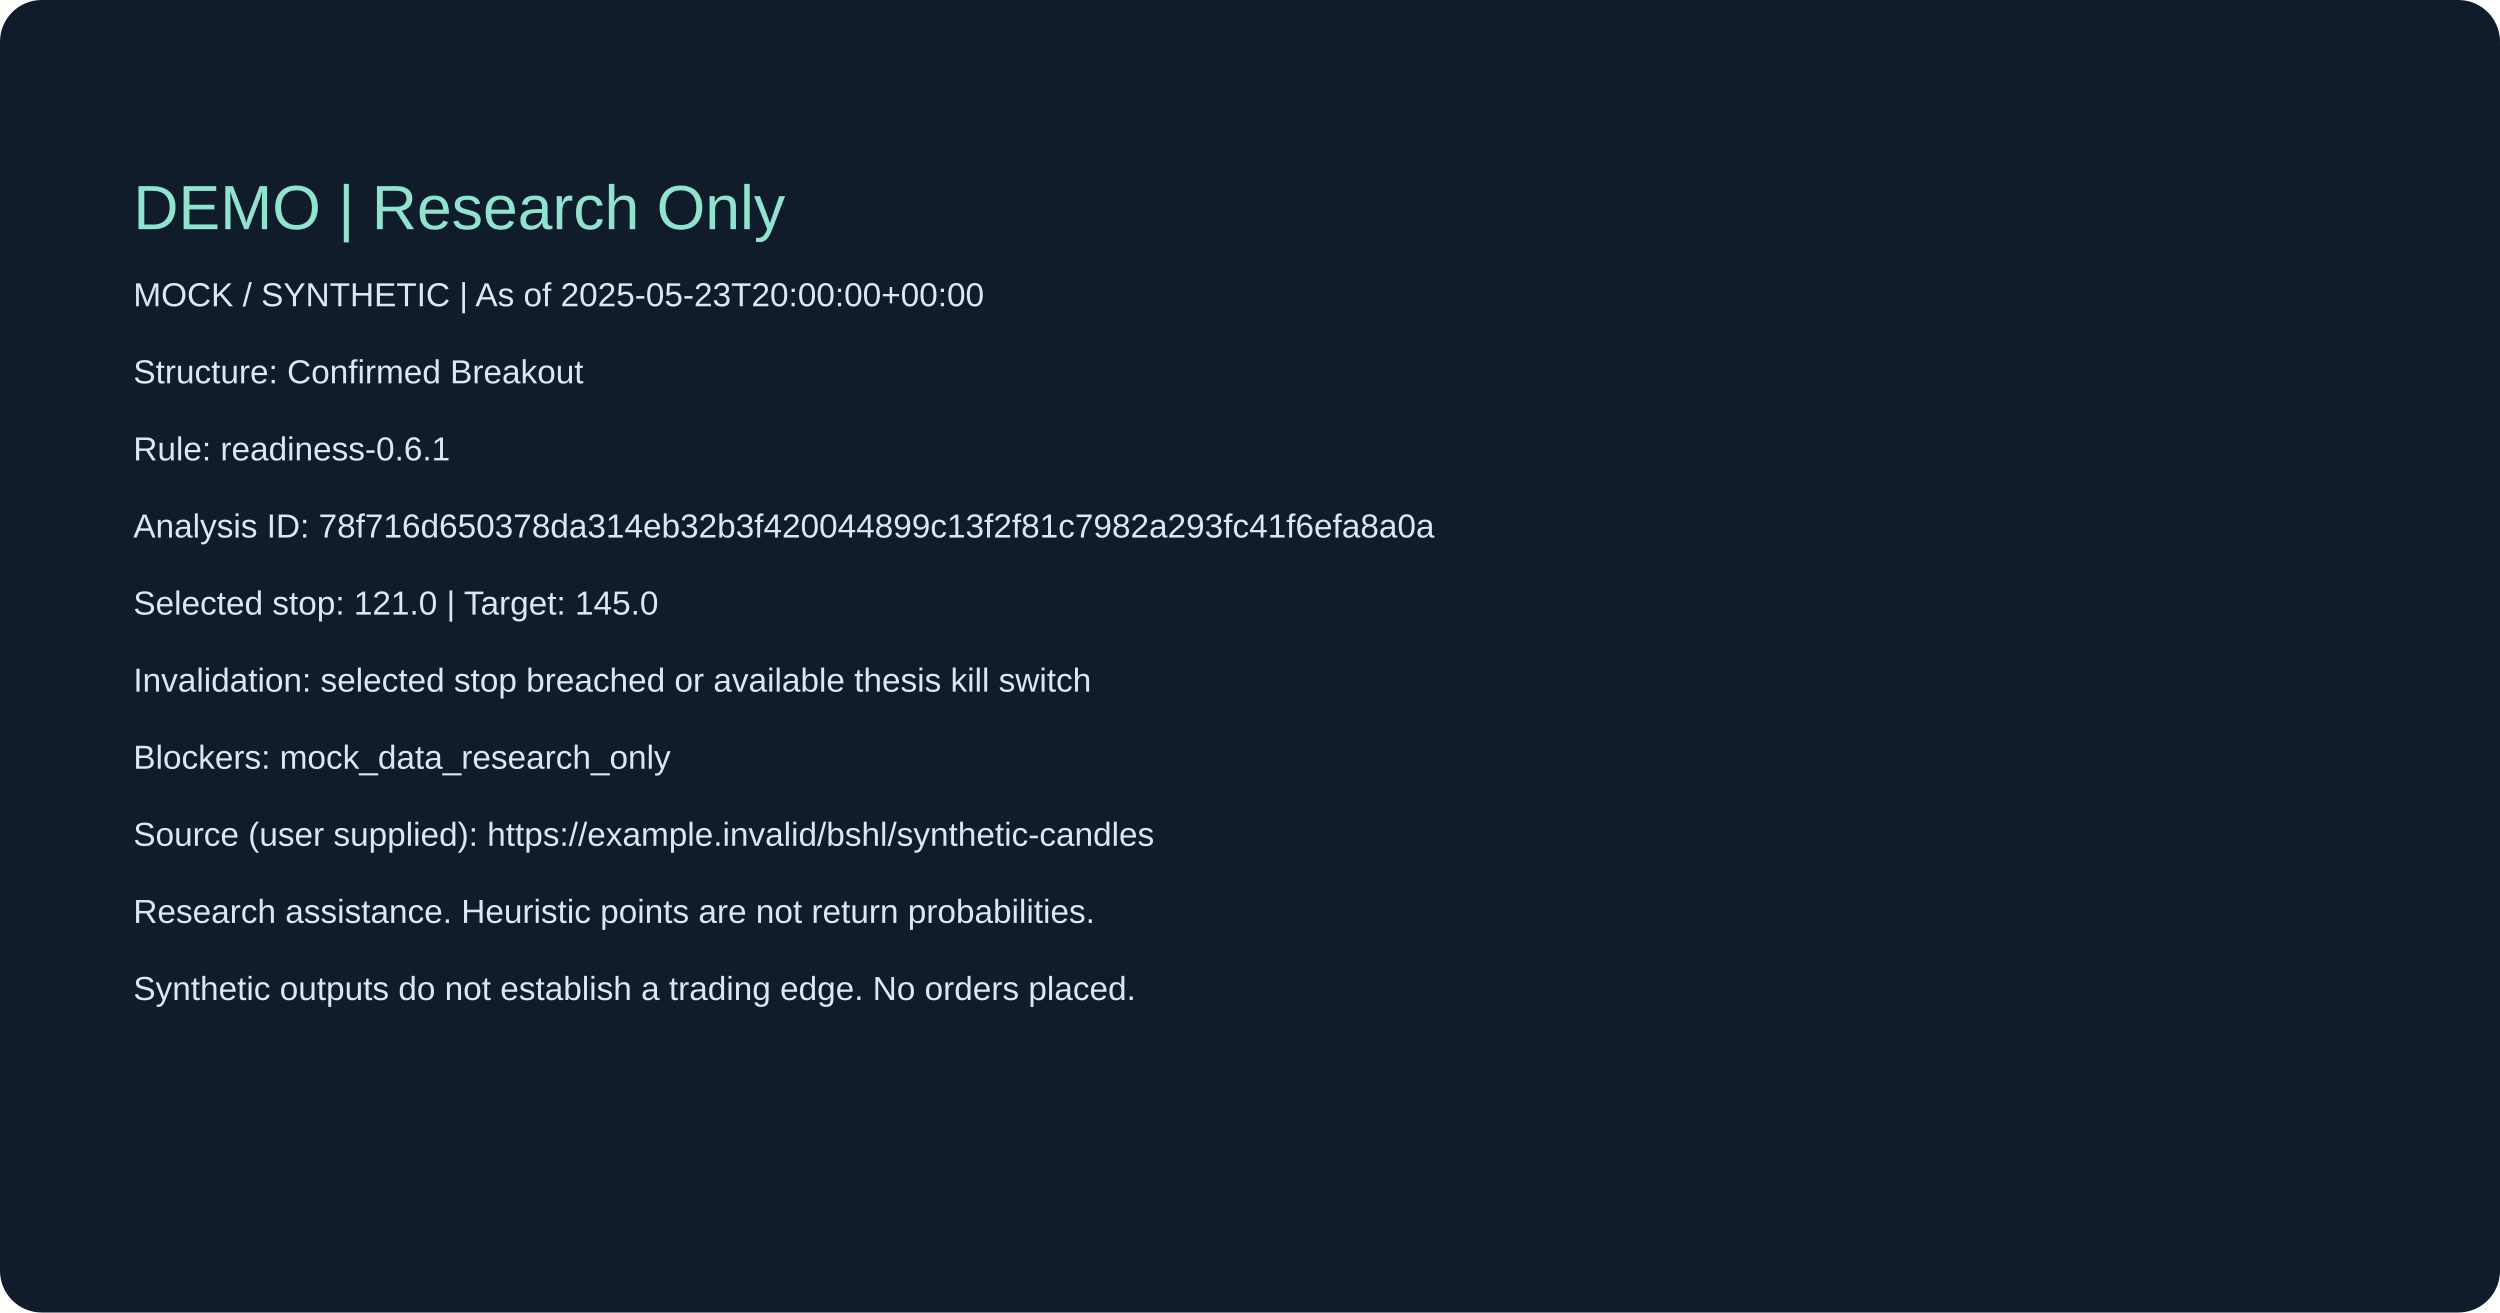
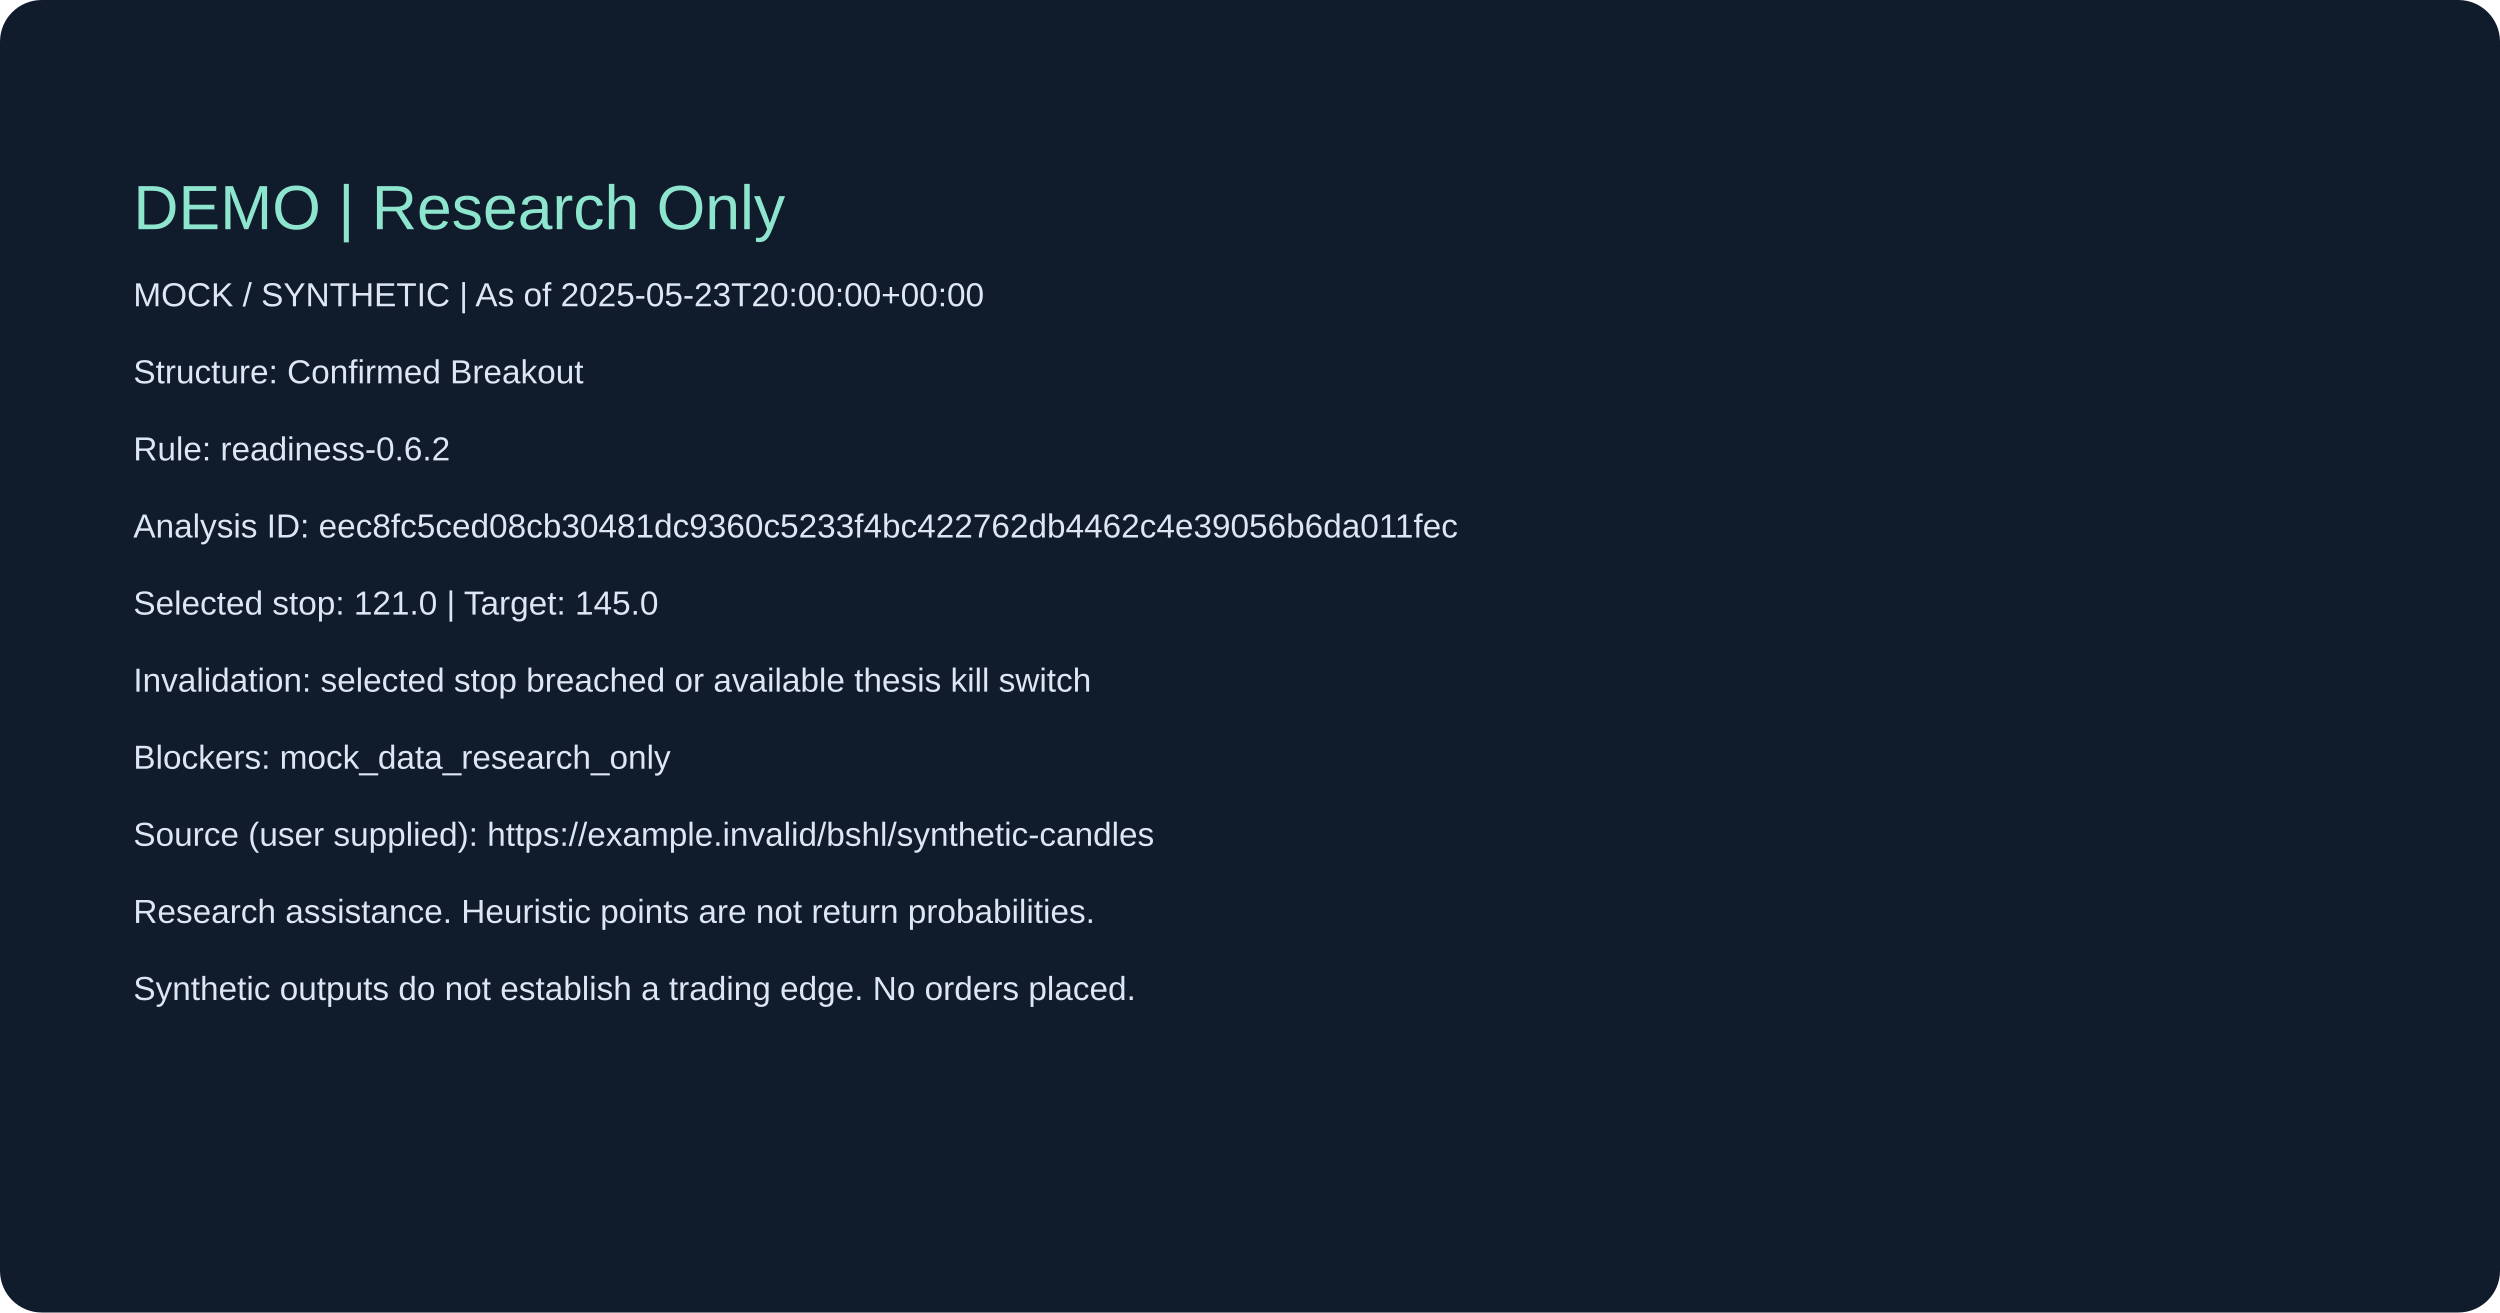
<svg xmlns="http://www.w3.org/2000/svg" width="1200" height="630" viewBox="0 0 1200 630">
  <rect width="1200" height="100%" rx="20" fill="#101b2c" />
  <g font-family="Segoe UI, Arial, sans-serif">
    <text x="64" y="110" font-size="30" fill="#8ee5ce">DEMO  |  Research Only</text>
    <text x="64" y="147" font-size="16" fill="#dce7f3">MOCK / SYNTHETIC  |  As of 2025-05-23T20:00:00+00:00</text>
    <text x="64" y="184" font-size="16" fill="#dce7f3">Structure: Confirmed Breakout</text>
-     <text x="64" y="221" font-size="16" fill="#dce7f3">Rule: readiness-0.6.1</text>
-     <text x="64" y="258" font-size="16" fill="#dce7f3">Analysis ID: 78f716d650378da314eb32b3f420044899c13f2f81c7982a293fc41f6efa8a0a</text>
+     <text x="64" y="221" font-size="16" fill="#dce7f3">Rule: readiness-0.6.2</text>
+     <text x="64" y="258" font-size="16" fill="#dce7f3">Analysis ID: eec8fc5ced08cb30481dc9360c5233f4bc422762db4462c4e39056b6da011fec</text>
    <text x="64" y="295" font-size="16" fill="#dce7f3">Selected stop: 121.0  |  Target: 145.0</text>
    <text x="64" y="332" font-size="16" fill="#dce7f3">Invalidation: selected stop breached or available thesis kill switch</text>
    <text x="64" y="369" font-size="16" fill="#dce7f3">Blockers: mock_data_research_only</text>
    <text x="64" y="406" font-size="16" fill="#dce7f3">Source (user supplied): https://example.invalid/bshl/synthetic-candles</text>
    <text x="64" y="443" font-size="16" fill="#dce7f3">Research assistance. Heuristic points are not return probabilities.</text>
    <text x="64" y="480" font-size="16" fill="#dce7f3">Synthetic outputs do not establish a trading edge. No orders placed.</text>
  </g>
</svg>
